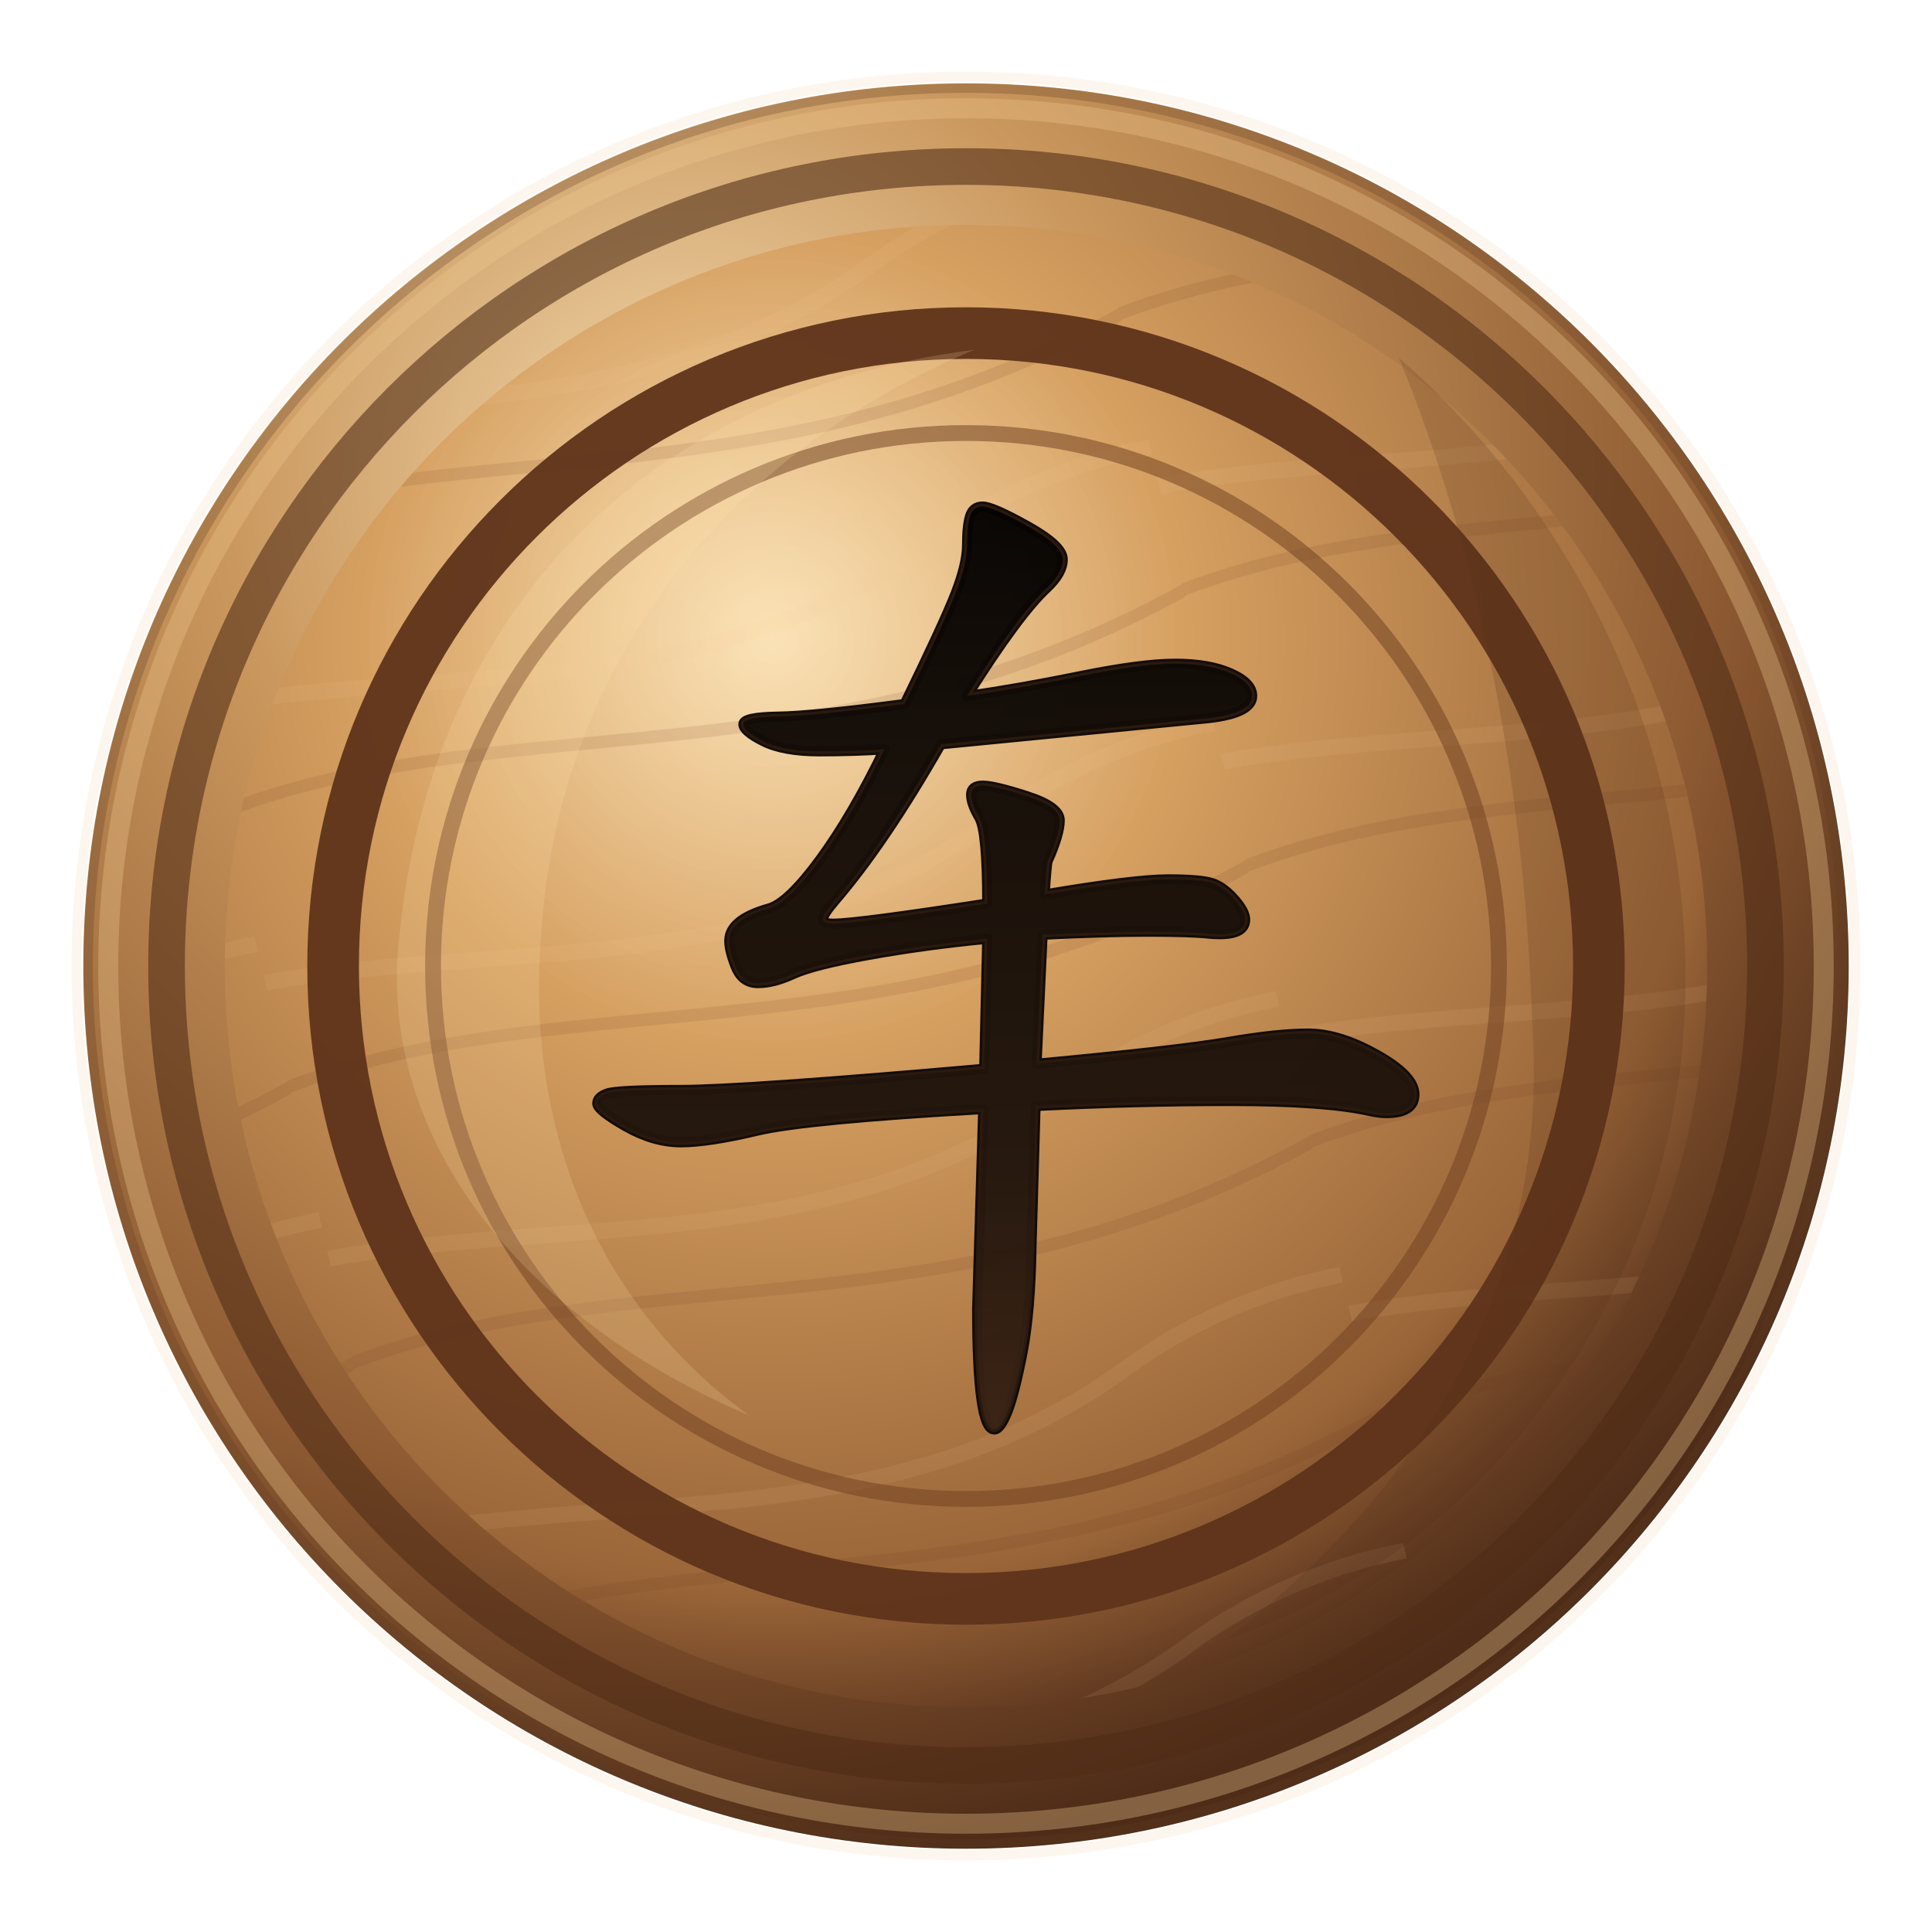
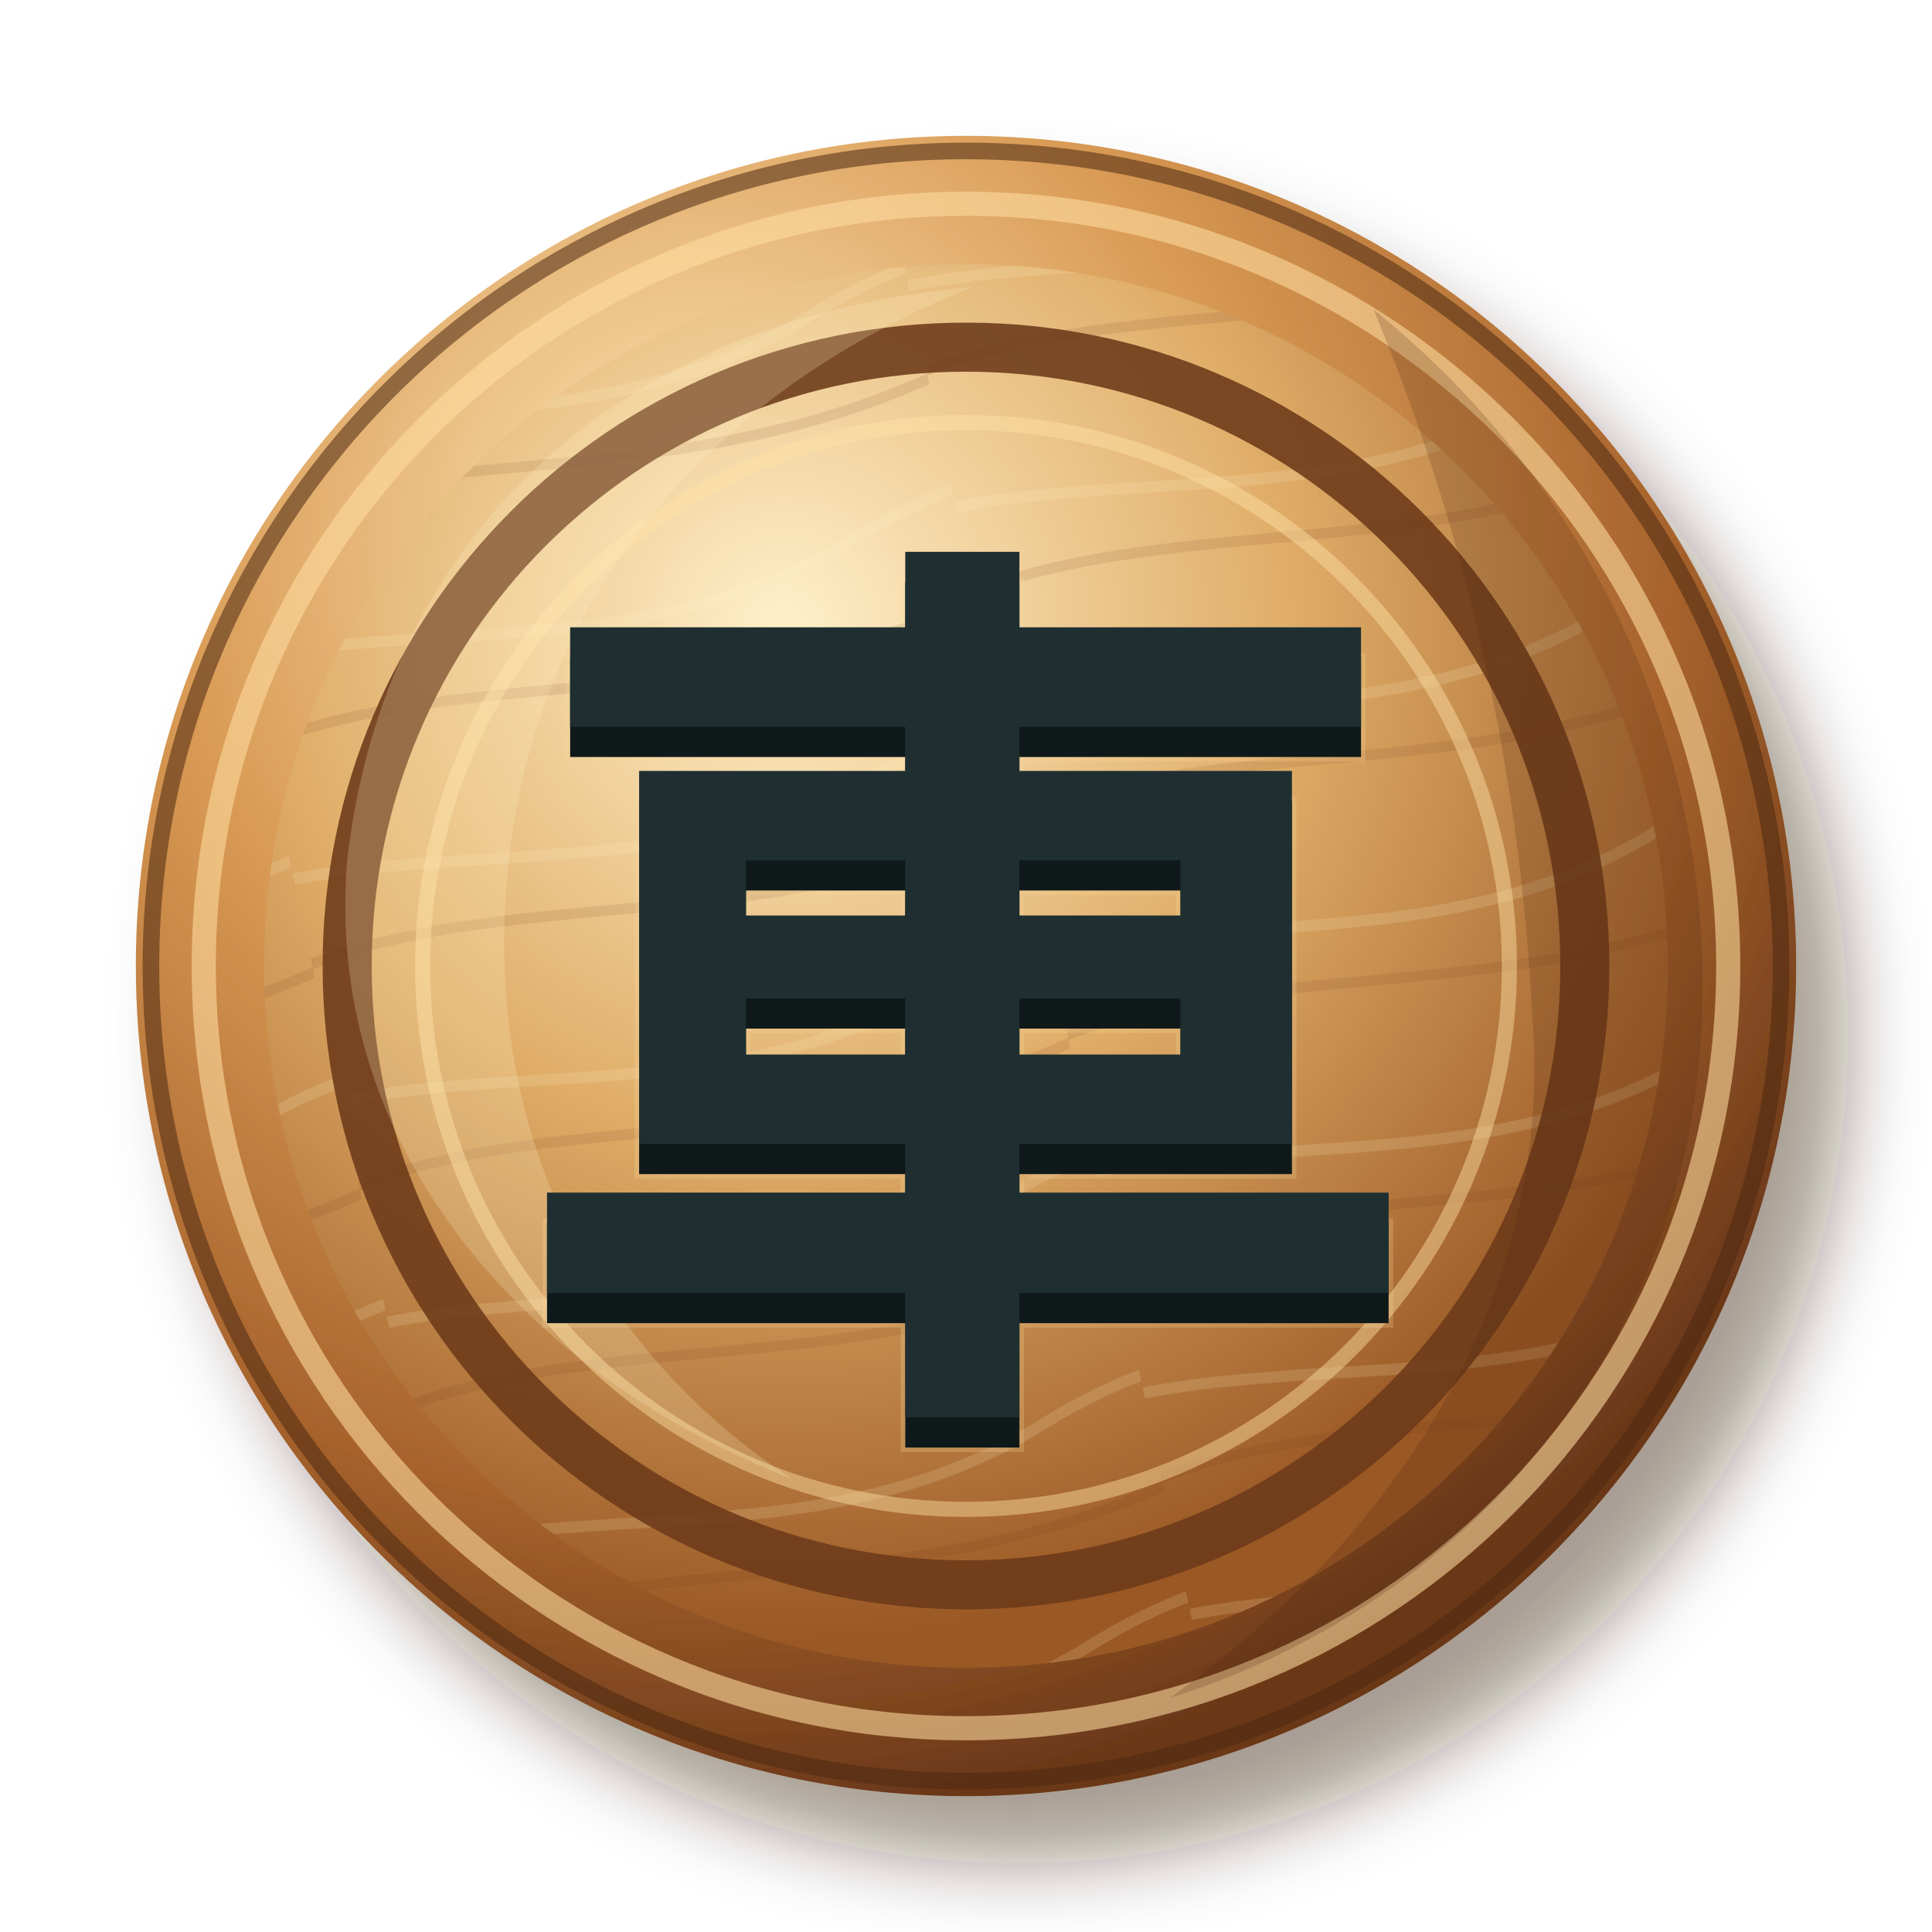
- <svg xmlns="http://www.w3.org/2000/svg" shape-rendering="geometricPrecision" viewBox="-6 -6 232 232" role="img" aria-labelledby="title desc">
+ <svg xmlns="http://www.w3.org/2000/svg" shape-rendering="geometricPrecision" text-rendering="geometricPrecision" viewBox="-18 -18 256 256" role="img" aria-labelledby="title desc">
  <defs>
-     <radialGradient id="black-ju-body" cx="34%" cy="22%" r="80%">
-       <stop offset="0" stop-color="#f2d9ad" />
-       <stop offset="0.34" stop-color="#c9965c" />
-       <stop offset="0.74" stop-color="#8d5a32" />
-       <stop offset="1" stop-color="#4e2c18" />
+     <filter id="black-ju-shadow" x="-20%" y="-20%" width="145%" height="145%" color-interpolation-filters="sRGB">
+       <feDropShadow dx="7" dy="9" stdDeviation="5" flood-color="#2a1608" flood-opacity="0.42" />
+     </filter>
+     <radialGradient id="black-ju-body" cx="34%" cy="24%" r="78%">
+       <stop offset="0" stop-color="#ffe8b9" />
+       <stop offset="0.42" stop-color="#d99b55" />
+       <stop offset="0.76" stop-color="#a7632c" />
+       <stop offset="1" stop-color="#6b3819" />
    </radialGradient>
-     <radialGradient id="black-ju-face" cx="37%" cy="28%" r="76%">
-       <stop offset="0" stop-color="#ffe8bd" stop-opacity="0.86" />
-       <stop offset="0.36" stop-color="#d6a061" />
-       <stop offset="0.84" stop-color="#9a6538" />
-       <stop offset="1" stop-color="#59331d" />
+     <radialGradient id="black-ju-face" cx="37%" cy="26%" r="72%">
+       <stop offset="0" stop-color="#fff0ca" />
+       <stop offset="0.5" stop-color="#e0ad68" />
+       <stop offset="1" stop-color="#9a5824" />
    </radialGradient>
-     <linearGradient id="black-ju-glyph-floor" x1="0" y1="0" x2="0" y2="1">
-       <stop offset="0" stop-color="#050302" />
-       <stop offset="0.24" stop-color="#120c07" />
-       <stop offset="0.72" stop-color="#24160d" />
-       <stop offset="1" stop-color="#3a2415" />
+     <linearGradient id="black-ju-rim-light" x1="0" y1="0" x2="0" y2="1">
+       <stop offset="0" stop-color="#ffe6ae" stop-opacity="0.92" />
+       <stop offset="0.55" stop-color="#c9853e" stop-opacity="0.35" />
+       <stop offset="1" stop-color="#5d2f14" stop-opacity="0.78" />
    </linearGradient>
-     <pattern id="black-ju-grain" width="118" height="34" patternUnits="userSpaceOnUse" patternTransform="rotate(-13)">
-       <path d="M -28 16 C 10 4, 50 31, 91 13 C 113 4, 137 8, 156 21" fill="none" stroke="#f3c88e" stroke-width="1.9" stroke-opacity="0.12" />
-       <path d="M -14 29 C 28 15, 68 43, 124 24" fill="none" stroke="#6e3e20" stroke-width="1.5" stroke-opacity="0.16" />
+     <pattern id="black-ju-grain" width="96" height="30" patternUnits="userSpaceOnUse" patternTransform="rotate(-12)">
+       <path d="M -20 13 C 12 4, 46 25, 82 12 C 104 4, 124 7, 142 18" fill="none" stroke="#fff2c7" stroke-width="1.5" stroke-opacity="0.18" />
+       <path d="M -12 25 C 24 13, 59 35, 105 21" fill="none" stroke="#6c3718" stroke-width="1.4" stroke-opacity="0.13" />
    </pattern>
  </defs>
-   <circle cx="110" cy="110" r="106" fill="url(#black-ju-body)" />
-   <circle cx="110" cy="110" r="103" fill="none" stroke="#efc98f" stroke-width="2.4" stroke-opacity="0.34" />
-   <circle cx="110" cy="110" r="96" fill="none" stroke="#4f2b16" stroke-width="4.4" stroke-opacity="0.58" />
-   <circle cx="110" cy="110" r="89" fill="url(#black-ju-face)" />
-   <circle cx="110" cy="110" r="89" fill="url(#black-ju-grain)" opacity="0.8" />
-   <circle cx="110" cy="110" r="76" fill="none" stroke="#5f341b" stroke-width="6.2" stroke-opacity="0.95" />
-   <circle cx="110" cy="110" r="64" fill="none" stroke="#704021" stroke-width="1.9" stroke-opacity="0.52" />
-   <path d="M 42 106 C 46 67, 72 41, 111 36 C 80 49, 61 75, 59 106 C 57 130, 66 151, 84 164 C 56 152, 39 130, 42 106 Z" fill="#ffe2ae" opacity="0.18" />
-   <path d="M 162 37 C 185 57, 199 88, 196 120 C 193 152, 171 181, 141 191 C 166 172, 180 147, 178 117 C 177 86, 171 59, 162 37 Z" fill="#4c2a16" opacity="0.18" />
-   <g fill="none" stroke="#0b0603" stroke-width="10" stroke-linejoin="round" stroke-linecap="round" opacity="0.96">
-     <path d="M 556 -184 Q 696 -197 745.5 -205.5 Q 795 -214 825.5 -214 Q 856 -214 893.5 -193 Q 931 -172 931 -153.5 Q 931 -135 903 -135 Q 896 -135 887 -137 Q 843 -147 748.5 -147 Q 654 -147 555 -142 L 551 -3 Q 550 62 542 103 Q 534 144 527 161.5 Q 520 179 514 179 Q 497 179 497 59 L 503 -139 Q 327 -129 278.5 -117.5 Q 230 -106 203 -106 Q 176 -106 148 -122 Q 120 -138 120 -144.5 Q 120 -151 130 -154.5 Q 140 -158 202.5 -158 Q 265 -158 504 -179 L 507 -308 Q 445 -302 389.5 -292 Q 334 -282 314.5 -273 Q 295 -264 279.5 -264 Q 264 -264 257.5 -280 Q 251 -296 251 -306 Q 251 -327 290 -338 Q 309 -343 341 -386.5 Q 373 -430 405 -496 Q 376 -494 340.5 -494 Q 305 -494 285 -504 Q 265 -514 265 -521 Q 265 -528 299.5 -528.5 Q 334 -529 425 -541 Q 464 -621 475.5 -650.5 Q 487 -680 487 -699 Q 487 -718 490 -727.5 Q 493 -737 502.5 -737 Q 512 -737 547 -717.5 Q 582 -698 582 -684.5 Q 582 -671 566 -656 Q 538 -630 487 -549 Q 537 -556 598.5 -568.5 Q 660 -581 693.5 -581 Q 727 -581 748.5 -571.5 Q 770 -562 770 -549 Q 770 -532 727 -527 L 461 -501 Q 405 -403 356 -346 Q 344 -332 344 -327.5 Q 344 -323 354 -323 Q 378 -323 507 -343 Q 507 -415 499 -428.5 Q 491 -442 491 -451 Q 491 -460 502.5 -460 Q 514 -460 546.5 -449.5 Q 579 -439 579 -425.5 Q 579 -412 567 -385 Q 566 -382 564 -352 Q 653 -367 686.5 -367 Q 720 -367 731 -363 Q 742 -359 752.5 -347 Q 763 -335 763 -327 Q 763 -310 728 -313 Q 710 -315 666.5 -315 Q 623 -315 562 -312 Z" transform="translate(51.20 144.00) scale(0.121)" />
-   </g>
-   <g fill="none" stroke="#2b1a0f" stroke-width="5.2" stroke-linejoin="round" stroke-linecap="round" opacity="0.98">
-     <path d="M 556 -184 Q 696 -197 745.5 -205.5 Q 795 -214 825.5 -214 Q 856 -214 893.5 -193 Q 931 -172 931 -153.5 Q 931 -135 903 -135 Q 896 -135 887 -137 Q 843 -147 748.5 -147 Q 654 -147 555 -142 L 551 -3 Q 550 62 542 103 Q 534 144 527 161.5 Q 520 179 514 179 Q 497 179 497 59 L 503 -139 Q 327 -129 278.5 -117.5 Q 230 -106 203 -106 Q 176 -106 148 -122 Q 120 -138 120 -144.5 Q 120 -151 130 -154.5 Q 140 -158 202.5 -158 Q 265 -158 504 -179 L 507 -308 Q 445 -302 389.5 -292 Q 334 -282 314.5 -273 Q 295 -264 279.5 -264 Q 264 -264 257.5 -280 Q 251 -296 251 -306 Q 251 -327 290 -338 Q 309 -343 341 -386.5 Q 373 -430 405 -496 Q 376 -494 340.5 -494 Q 305 -494 285 -504 Q 265 -514 265 -521 Q 265 -528 299.5 -528.5 Q 334 -529 425 -541 Q 464 -621 475.5 -650.5 Q 487 -680 487 -699 Q 487 -718 490 -727.5 Q 493 -737 502.5 -737 Q 512 -737 547 -717.5 Q 582 -698 582 -684.5 Q 582 -671 566 -656 Q 538 -630 487 -549 Q 537 -556 598.5 -568.5 Q 660 -581 693.5 -581 Q 727 -581 748.5 -571.5 Q 770 -562 770 -549 Q 770 -532 727 -527 L 461 -501 Q 405 -403 356 -346 Q 344 -332 344 -327.5 Q 344 -323 354 -323 Q 378 -323 507 -343 Q 507 -415 499 -428.5 Q 491 -442 491 -451 Q 491 -460 502.5 -460 Q 514 -460 546.5 -449.5 Q 579 -439 579 -425.5 Q 579 -412 567 -385 Q 566 -382 564 -352 Q 653 -367 686.5 -367 Q 720 -367 731 -363 Q 742 -359 752.5 -347 Q 763 -335 763 -327 Q 763 -310 728 -313 Q 710 -315 666.5 -315 Q 623 -315 562 -312 Z" transform="translate(51.20 144.00) scale(0.121)" />
-   </g>
-   <g fill="url(#black-ju-glyph-floor)" opacity="0.98">
-     <path d="M 556 -184 Q 696 -197 745.5 -205.5 Q 795 -214 825.5 -214 Q 856 -214 893.5 -193 Q 931 -172 931 -153.5 Q 931 -135 903 -135 Q 896 -135 887 -137 Q 843 -147 748.5 -147 Q 654 -147 555 -142 L 551 -3 Q 550 62 542 103 Q 534 144 527 161.5 Q 520 179 514 179 Q 497 179 497 59 L 503 -139 Q 327 -129 278.5 -117.5 Q 230 -106 203 -106 Q 176 -106 148 -122 Q 120 -138 120 -144.5 Q 120 -151 130 -154.5 Q 140 -158 202.5 -158 Q 265 -158 504 -179 L 507 -308 Q 445 -302 389.5 -292 Q 334 -282 314.5 -273 Q 295 -264 279.5 -264 Q 264 -264 257.5 -280 Q 251 -296 251 -306 Q 251 -327 290 -338 Q 309 -343 341 -386.5 Q 373 -430 405 -496 Q 376 -494 340.5 -494 Q 305 -494 285 -504 Q 265 -514 265 -521 Q 265 -528 299.5 -528.5 Q 334 -529 425 -541 Q 464 -621 475.5 -650.5 Q 487 -680 487 -699 Q 487 -718 490 -727.5 Q 493 -737 502.5 -737 Q 512 -737 547 -717.5 Q 582 -698 582 -684.5 Q 582 -671 566 -656 Q 538 -630 487 -549 Q 537 -556 598.5 -568.5 Q 660 -581 693.5 -581 Q 727 -581 748.5 -571.5 Q 770 -562 770 -549 Q 770 -532 727 -527 L 461 -501 Q 405 -403 356 -346 Q 344 -332 344 -327.5 Q 344 -323 354 -323 Q 378 -323 507 -343 Q 507 -415 499 -428.5 Q 491 -442 491 -451 Q 491 -460 502.5 -460 Q 514 -460 546.5 -449.5 Q 579 -439 579 -425.5 Q 579 -412 567 -385 Q 566 -382 564 -352 Q 653 -367 686.5 -367 Q 720 -367 731 -363 Q 742 -359 752.5 -347 Q 763 -335 763 -327 Q 763 -310 728 -313 Q 710 -315 666.5 -315 Q 623 -315 562 -312 Z" transform="translate(51.20 144.00) scale(0.121)" />
-   </g>
-   <circle cx="110" cy="110" r="106.8" fill="none" stroke="#f0d2a4" stroke-width="1.2" stroke-opacity="0.18" />
-   <circle cx="110" cy="110" r="105.4" fill="none" stroke="#5f3b22" stroke-width="1.1" stroke-opacity="0.28" />
+   <circle cx="110" cy="110" r="110" fill="url(#black-ju-body)" filter="url(#black-ju-shadow)" />
+   <circle cx="110" cy="110" r="108" fill="none" stroke="#4d2811" stroke-width="2.2" stroke-opacity="0.55" />
+   <circle cx="110" cy="110" r="101" fill="none" stroke="#ffdda0" stroke-width="3.2" stroke-opacity="0.58" />
+   <circle cx="110" cy="110" r="93" fill="url(#black-ju-face)" />
+   <circle cx="110" cy="110" r="93" fill="url(#black-ju-grain)" opacity="0.9" />
+   <circle cx="110" cy="110" r="82" fill="none" stroke="#6d3a19" stroke-width="6.5" stroke-opacity="0.88" />
+   <circle cx="110" cy="110" r="72" fill="none" stroke="#ffe2a8" stroke-width="2" stroke-opacity="0.45" />
+   <path d="M 28 96 C 33 52, 65 24, 111 20 C 73 35, 51 65, 49 101 C 47 133, 61 161, 87 178 C 49 163, 25 132, 28 96 Z" fill="#fff1c5" opacity="0.22" />
+   <path d="M 164 23 C 195 48, 211 86, 207 124 C 203 163, 175 195, 137 207 C 169 184, 188 152, 185 116 C 183 78, 174 47, 164 23 Z" fill="#4a250f" opacity="0.2" />
+   <text x="110" y="120" text-anchor="middle" dominant-baseline="middle" font-family="STKaiti, KaiTi, DFKai-SB, BiauKai, Songti SC, serif" font-size="122" font-weight="900" fill="#0f191a" stroke="#f8d99b" stroke-width="1.2" stroke-opacity="0.24" paint-order="stroke fill">車</text>
+   <text x="110" y="116" text-anchor="middle" dominant-baseline="middle" font-family="STKaiti, KaiTi, DFKai-SB, BiauKai, Songti SC, serif" font-size="122" font-weight="900" fill="#1f2f31">車</text>
</svg>
